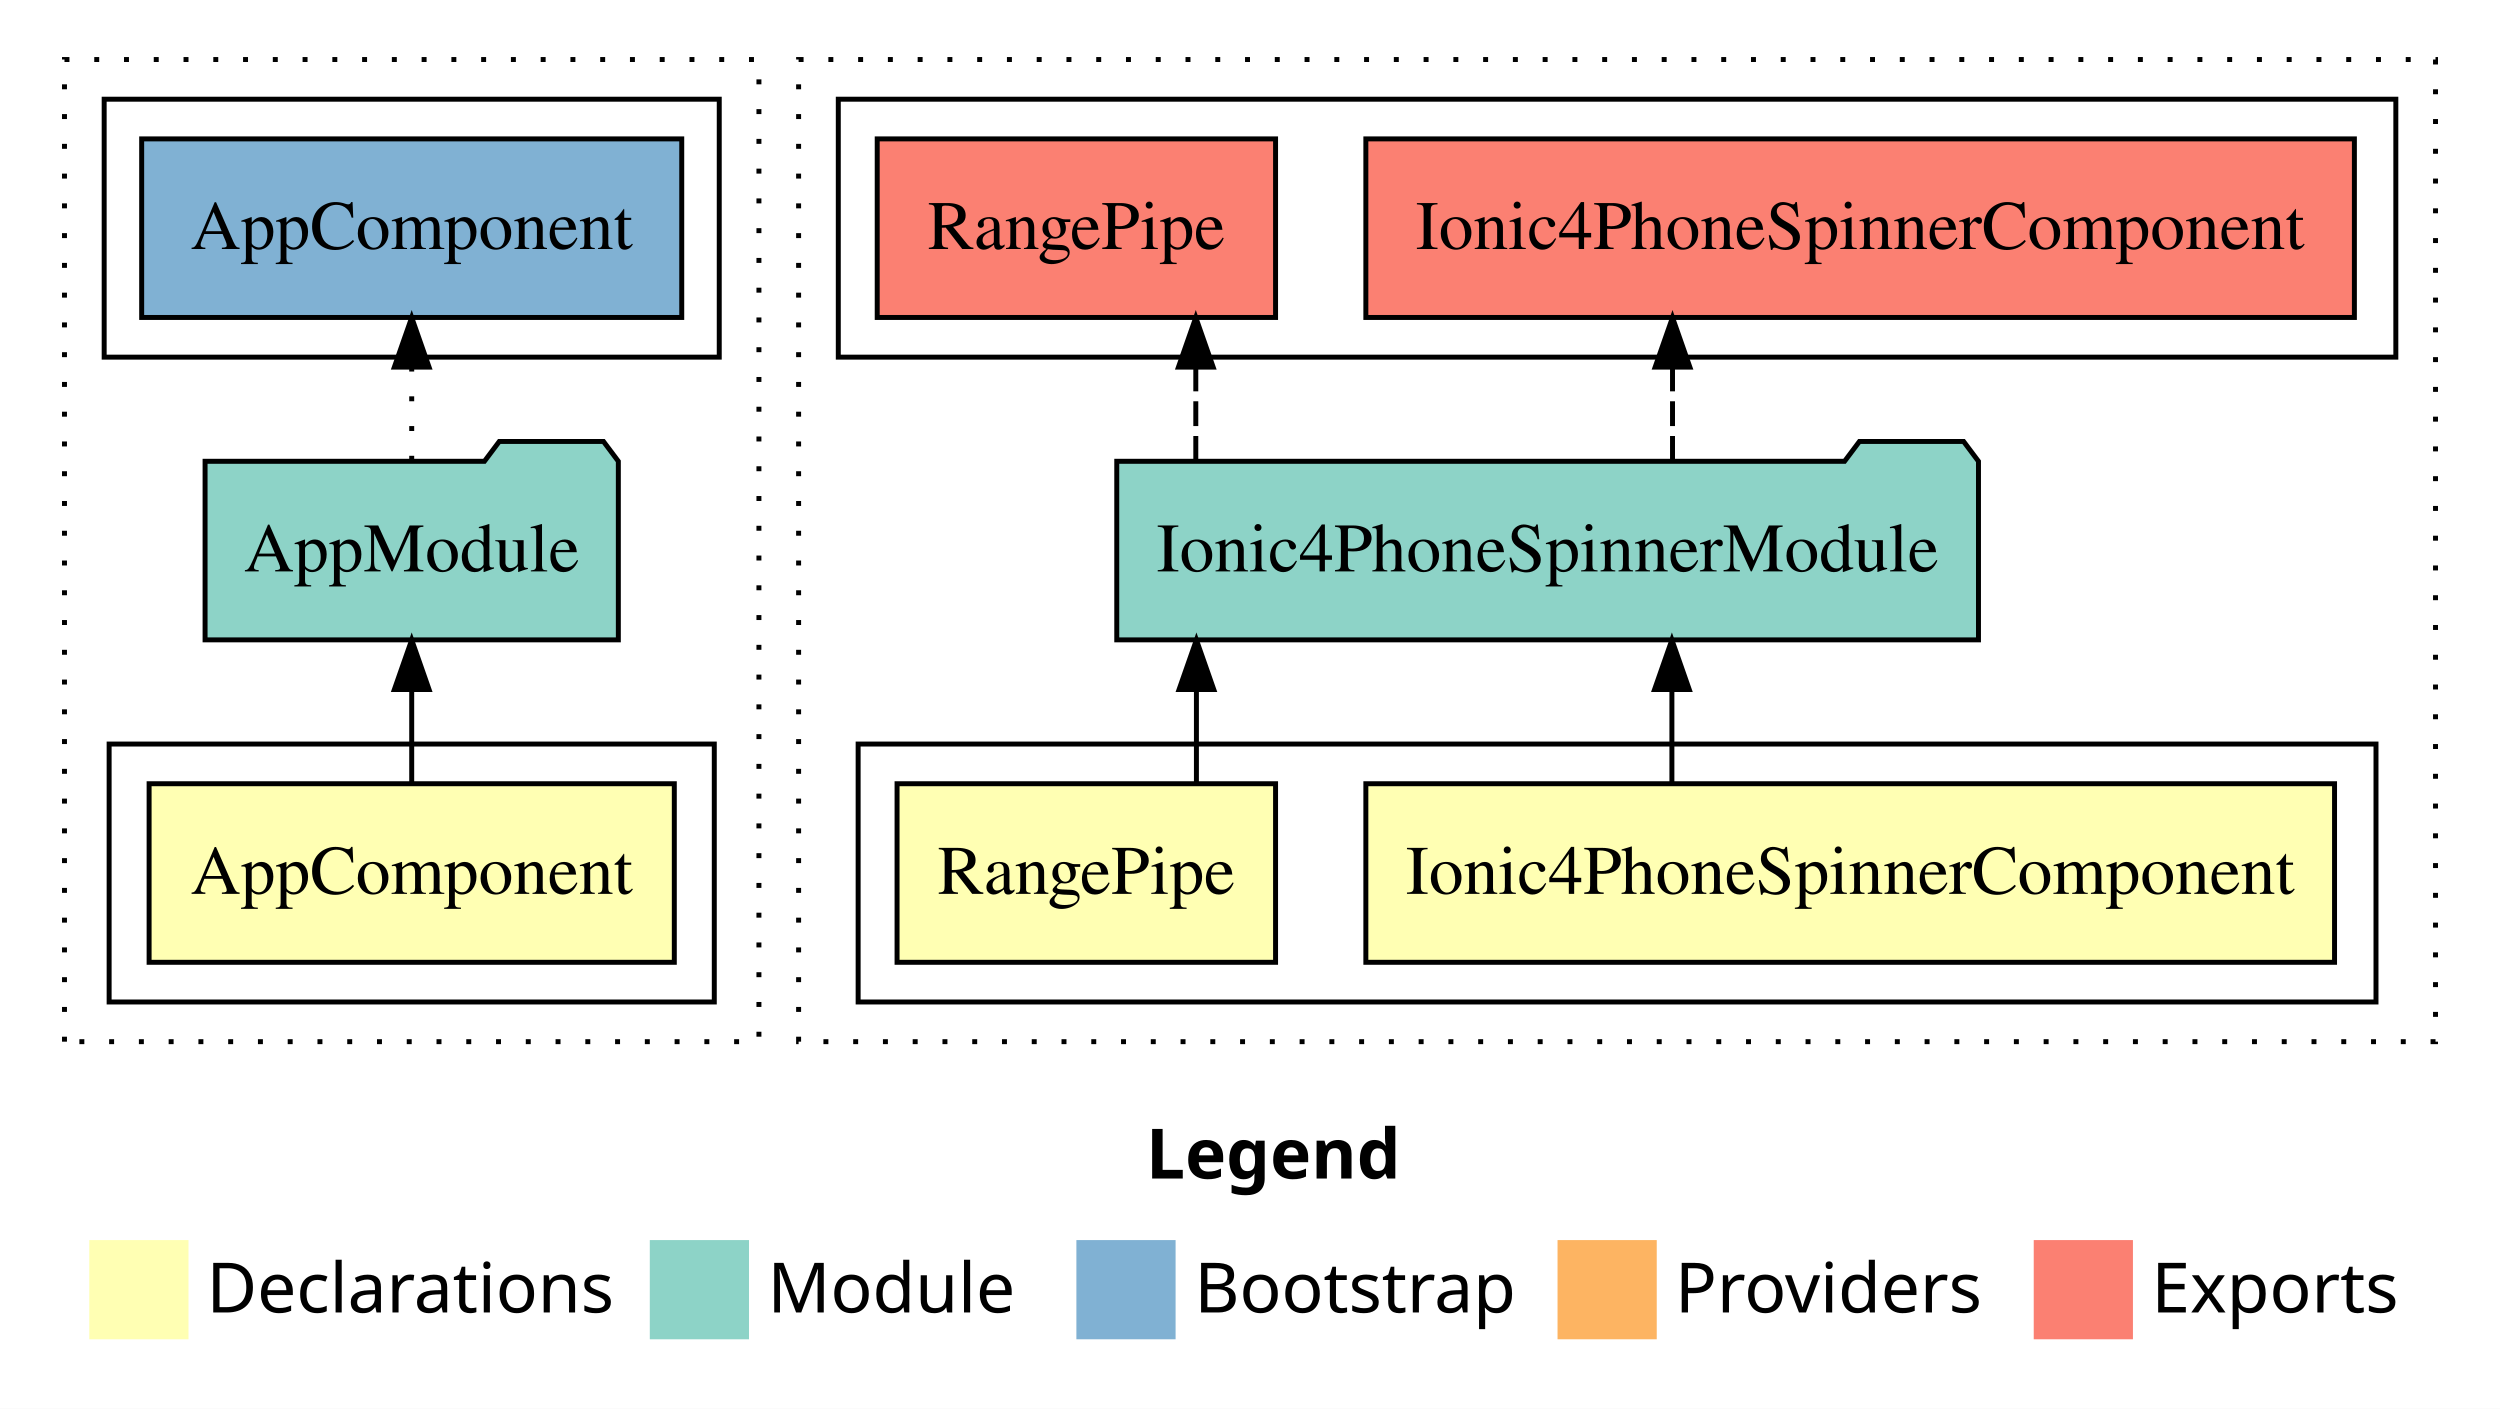
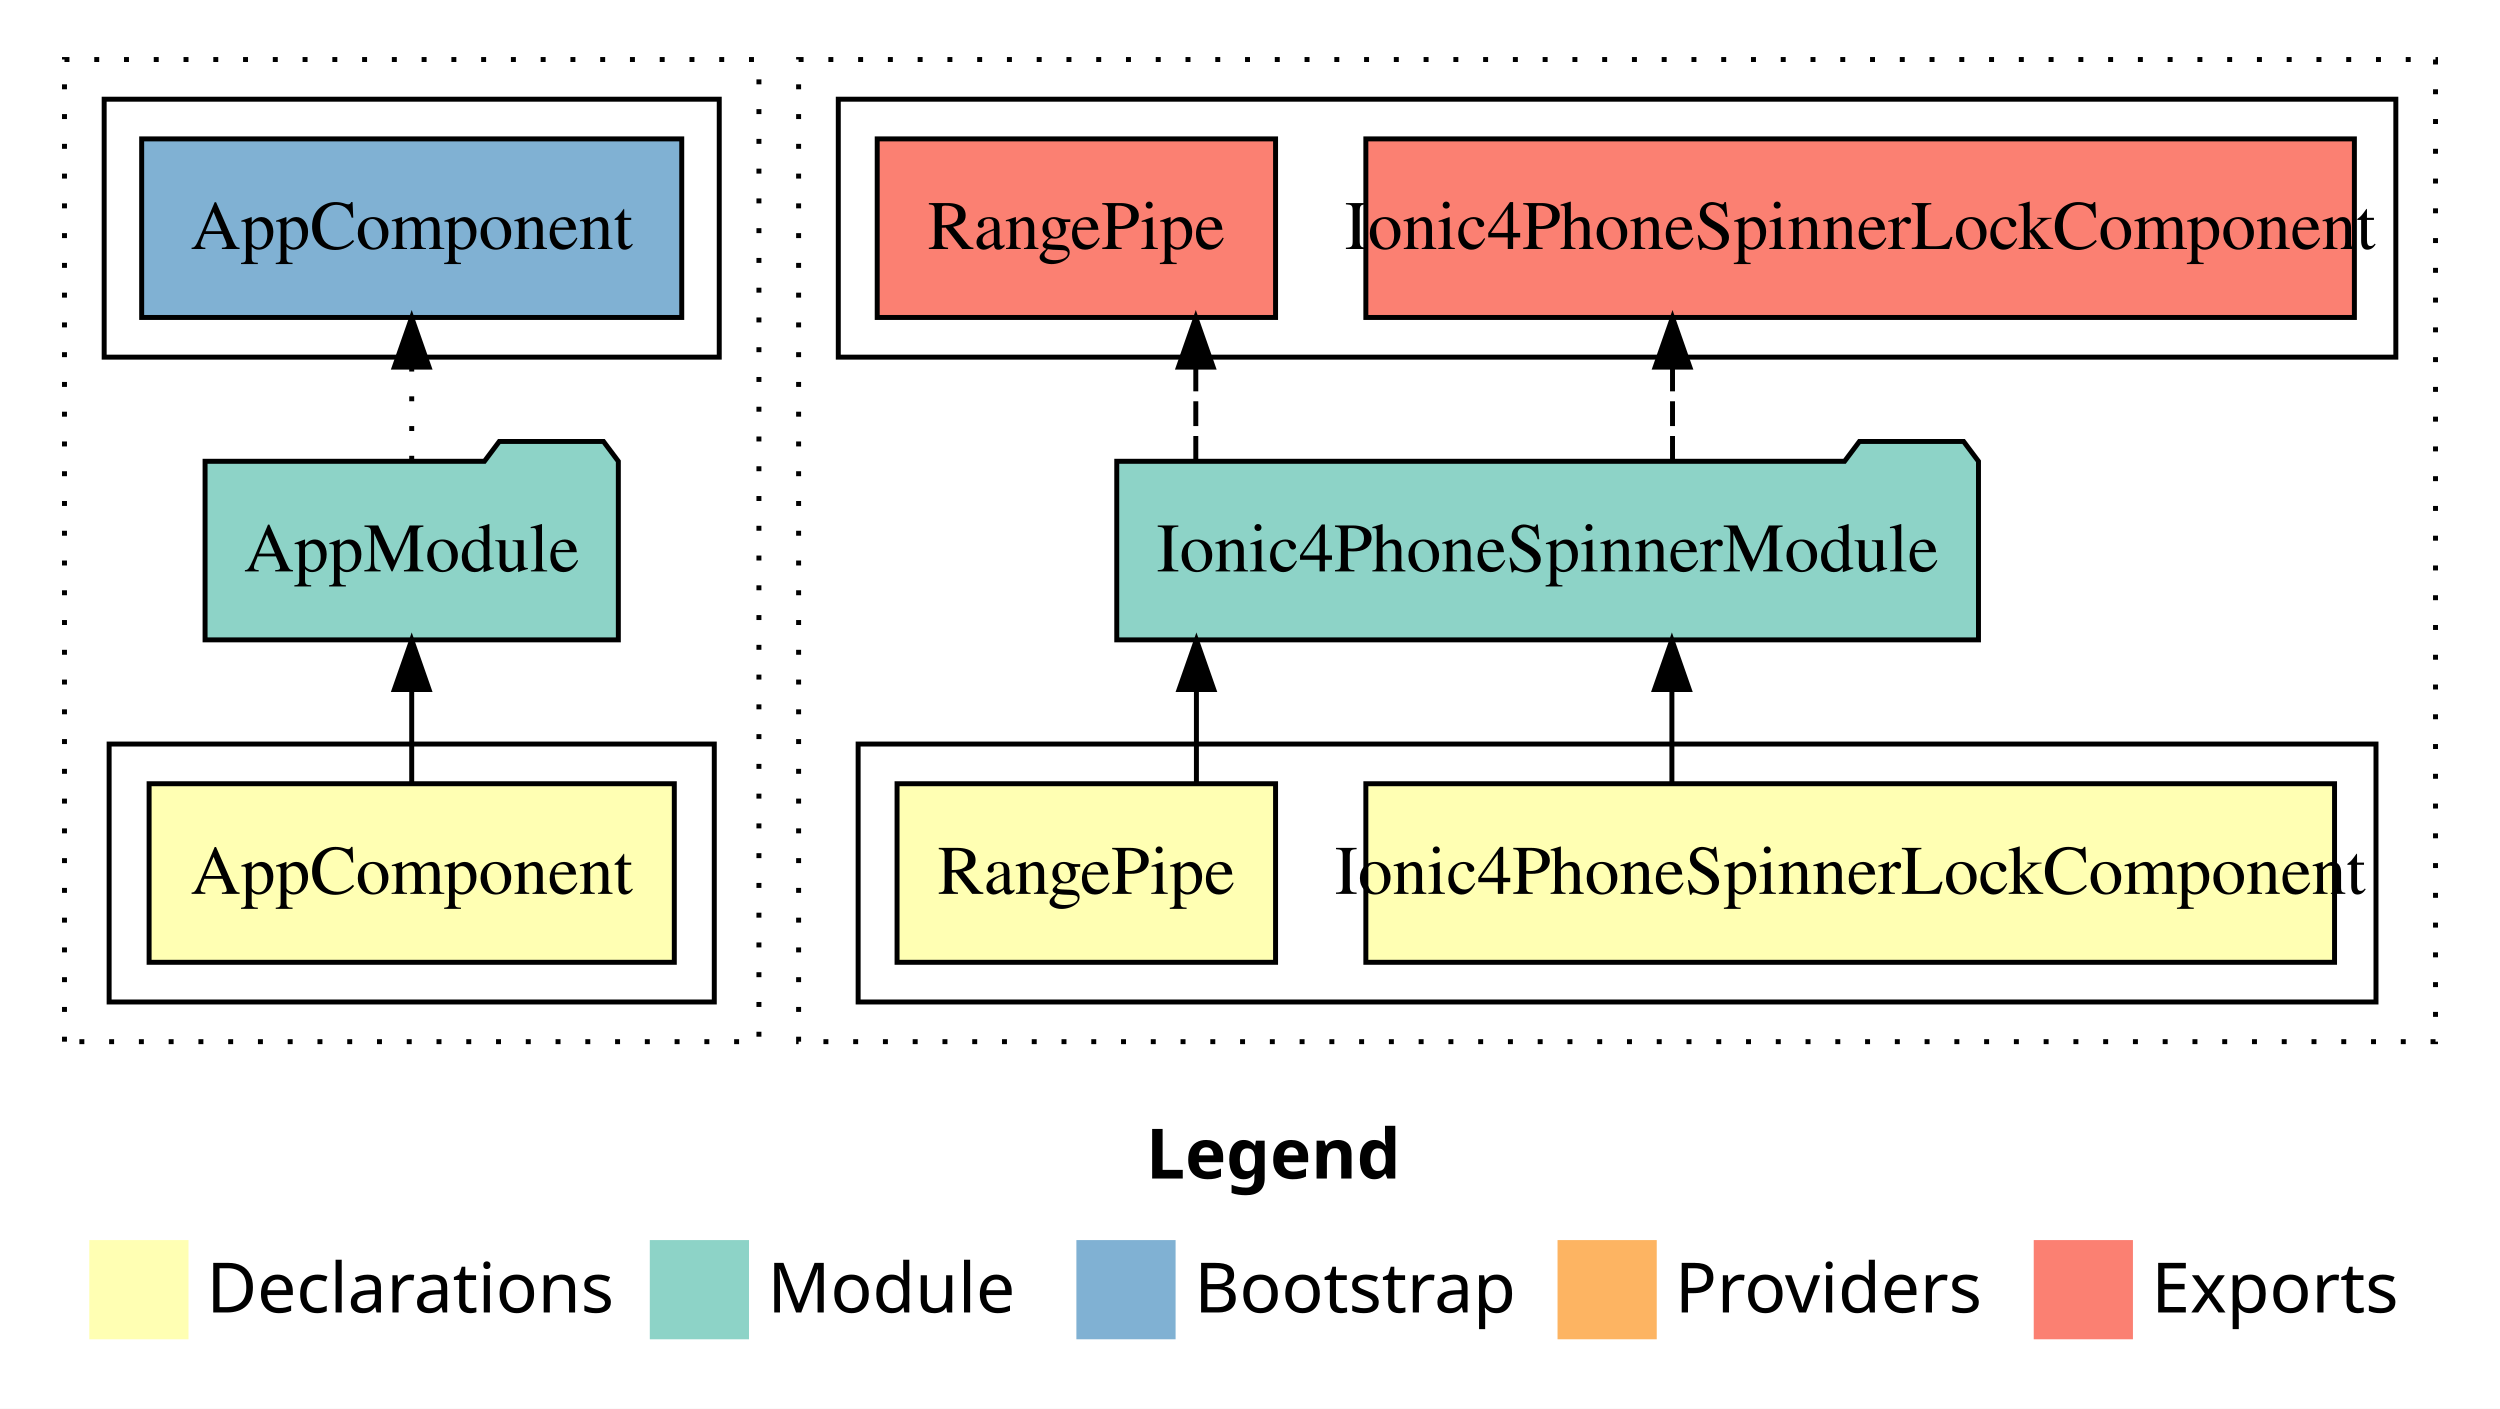
<svg xmlns="http://www.w3.org/2000/svg" width="504pt" height="284pt" viewBox="0.00 0.00 504.00 284.00">
  <g id="graph0" class="graph" transform="scale(1 1) rotate(0) translate(4 280)">
    <polygon fill="#ffffff" stroke="transparent" points="-4,4 -4,-280 500,-280 500,4 -4,4" />
    <text text-anchor="start" x="227.009" y="-42.4" font-family="sans-serif" font-weight="bold" font-size="14.00" fill="#000000">Legend</text>
    <polygon fill="#ffffb3" stroke="transparent" points="14,-10 14,-30 34,-30 34,-10 14,-10" />
    <text text-anchor="start" x="37.629" y="-15.4" font-family="sans-serif" font-size="14.00" fill="#000000">  Declarations</text>
    <polygon fill="#8dd3c7" stroke="transparent" points="127,-10 127,-30 147,-30 147,-10 127,-10" />
    <text text-anchor="start" x="150.725" y="-15.4" font-family="sans-serif" font-size="14.00" fill="#000000">  Module</text>
    <polygon fill="#80b1d3" stroke="transparent" points="213,-10 213,-30 233,-30 233,-10 213,-10" />
    <text text-anchor="start" x="236.781" y="-15.4" font-family="sans-serif" font-size="14.00" fill="#000000">  Bootstrap</text>
    <polygon fill="#fdb462" stroke="transparent" points="310,-10 310,-30 330,-30 330,-10 310,-10" />
    <text text-anchor="start" x="333.673" y="-15.4" font-family="sans-serif" font-size="14.00" fill="#000000">  Providers</text>
    <polygon fill="#fb8072" stroke="transparent" points="406,-10 406,-30 426,-30 426,-10 406,-10" />
    <text text-anchor="start" x="429.726" y="-15.4" font-family="sans-serif" font-size="14.00" fill="#000000">  Exports</text>
    <g id="clust1" class="cluster">
      <polygon fill="none" stroke="#000000" stroke-dasharray="1,5" points="9,-70 9,-268 149,-268 149,-70 9,-70" />
    </g>
    <g id="clust2" class="cluster">
      <polygon fill="none" stroke="#000000" points="18,-78 18,-130 140,-130 140,-78 18,-78" />
    </g>
    <g id="clust6" class="cluster">
      <polygon fill="none" stroke="#000000" points="17,-208 17,-260 141,-260 141,-208 17,-208" />
    </g>
    <g id="clust14" class="cluster">
      <polygon fill="none" stroke="#000000" stroke-dasharray="1,5" points="157,-70 157,-268 487,-268 487,-70 157,-70" />
    </g>
    <g id="clust15" class="cluster">
      <polygon fill="none" stroke="#000000" points="169,-78 169,-130 475,-130 475,-78 169,-78" />
    </g>
    <g id="clust19" class="cluster">
      <polygon fill="none" stroke="#000000" points="165,-208 165,-260 479,-260 479,-208 165,-208" />
    </g>
    <g id="node1" class="node">
      <polygon fill="#ffffb3" stroke="#000000" points="131.94,-122 26.06,-122 26.06,-86 131.94,-86 131.94,-122" />
      <text text-anchor="middle" x="79" y="-99.8" font-family="Times,serif" font-size="14.00" fill="#000000">AppComponent</text>
    </g>
    <g id="node2" class="node">
      <polygon fill="#8dd3c7" stroke="#000000" points="120.657,-187 117.657,-191 96.657,-191 93.657,-187 37.343,-187 37.343,-151 120.657,-151 120.657,-187" />
      <text text-anchor="middle" x="79" y="-164.8" font-family="Times,serif" font-size="14.00" fill="#000000">AppModule</text>
    </g>
    <g id="edge1" class="edge">
      <path fill="none" stroke="#000000" d="M79,-122.106C79,-122.106 79,-140.991 79,-140.991" />
      <polygon fill="#000000" stroke="#000000" points="75.5,-140.991 79,-150.991 82.5,-140.991 75.5,-140.991" />
    </g>
    <g id="node3" class="node">
      <polygon fill="#80b1d3" stroke="#000000" points="133.439,-252 24.561,-252 24.561,-216 133.439,-216 133.439,-252" />
      <text text-anchor="middle" x="79" y="-229.8" font-family="Times,serif" font-size="14.00" fill="#000000">AppComponent </text>
    </g>
    <g id="edge2" class="edge">
      <path fill="none" stroke="#000000" stroke-dasharray="1,5" d="M79,-187.106C79,-187.106 79,-205.991 79,-205.991" />
      <polygon fill="#000000" stroke="#000000" points="75.5,-205.991 79,-215.991 82.5,-205.991 75.5,-205.991" />
    </g>
    <g id="node4" class="node">
      <polygon fill="#ffffb3" stroke="#000000" points="466.644,-122 271.356,-122 271.356,-86 466.644,-86 466.644,-122" />
-       <text text-anchor="middle" x="369" y="-99.8" font-family="Times,serif" font-size="14.00" fill="#000000">Ionic4PhoneSpinnerComponent</text>
+       <text text-anchor="middle" x="369" y="-99.8" font-family="Times,serif" font-size="14.00" fill="#000000">Ionic4PhoneSpinnerLockComponent</text>
    </g>
    <g id="node6" class="node">
      <polygon fill="#8dd3c7" stroke="#000000" points="394.861,-187 391.861,-191 370.861,-191 367.861,-187 221.139,-187 221.139,-151 394.861,-151 394.861,-187" />
      <text text-anchor="middle" x="308" y="-164.8" font-family="Times,serif" font-size="14.00" fill="#000000">Ionic4PhoneSpinnerModule</text>
    </g>
    <g id="edge3" class="edge">
      <path fill="none" stroke="#000000" d="M333.054,-122.106C333.054,-122.106 333.054,-140.991 333.054,-140.991" />
      <polygon fill="#000000" stroke="#000000" points="329.554,-140.991 333.054,-150.991 336.554,-140.991 329.554,-140.991" />
    </g>
    <g id="node5" class="node">
      <polygon fill="#ffffb3" stroke="#000000" points="253.154,-122 176.846,-122 176.846,-86 253.154,-86 253.154,-122" />
      <text text-anchor="middle" x="215" y="-99.8" font-family="Times,serif" font-size="14.00" fill="#000000">RangePipe</text>
    </g>
    <g id="edge4" class="edge">
      <path fill="none" stroke="#000000" d="M237.198,-122.106C237.198,-122.106 237.198,-140.991 237.198,-140.991" />
      <polygon fill="#000000" stroke="#000000" points="233.698,-140.991 237.198,-150.991 240.698,-140.991 233.698,-140.991" />
    </g>
    <g id="node7" class="node">
      <polygon fill="#fb8072" stroke="#000000" points="470.644,-252 271.356,-252 271.356,-216 470.644,-216 470.644,-252" />
-       <text text-anchor="middle" x="371" y="-229.8" font-family="Times,serif" font-size="14.00" fill="#000000">Ionic4PhoneSpinnerComponent </text>
+       <text text-anchor="middle" x="371" y="-229.8" font-family="Times,serif" font-size="14.00" fill="#000000">Ionic4PhoneSpinnerLockComponent </text>
    </g>
    <g id="edge5" class="edge">
      <path fill="none" stroke="#000000" stroke-dasharray="5,2" d="M333.179,-187.106C333.179,-187.106 333.179,-205.991 333.179,-205.991" />
      <polygon fill="#000000" stroke="#000000" points="329.679,-205.991 333.179,-215.991 336.679,-205.991 329.679,-205.991" />
    </g>
    <g id="node8" class="node">
      <polygon fill="#fb8072" stroke="#000000" points="253.154,-252 172.846,-252 172.846,-216 253.154,-216 253.154,-252" />
      <text text-anchor="middle" x="213" y="-229.8" font-family="Times,serif" font-size="14.00" fill="#000000">RangePipe </text>
    </g>
    <g id="edge6" class="edge">
      <path fill="none" stroke="#000000" stroke-dasharray="5,2" d="M237.073,-187.106C237.073,-187.106 237.073,-205.991 237.073,-205.991" />
      <polygon fill="#000000" stroke="#000000" points="233.573,-205.991 237.073,-215.991 240.573,-205.991 233.573,-205.991" />
    </g>
  </g>
</svg>
